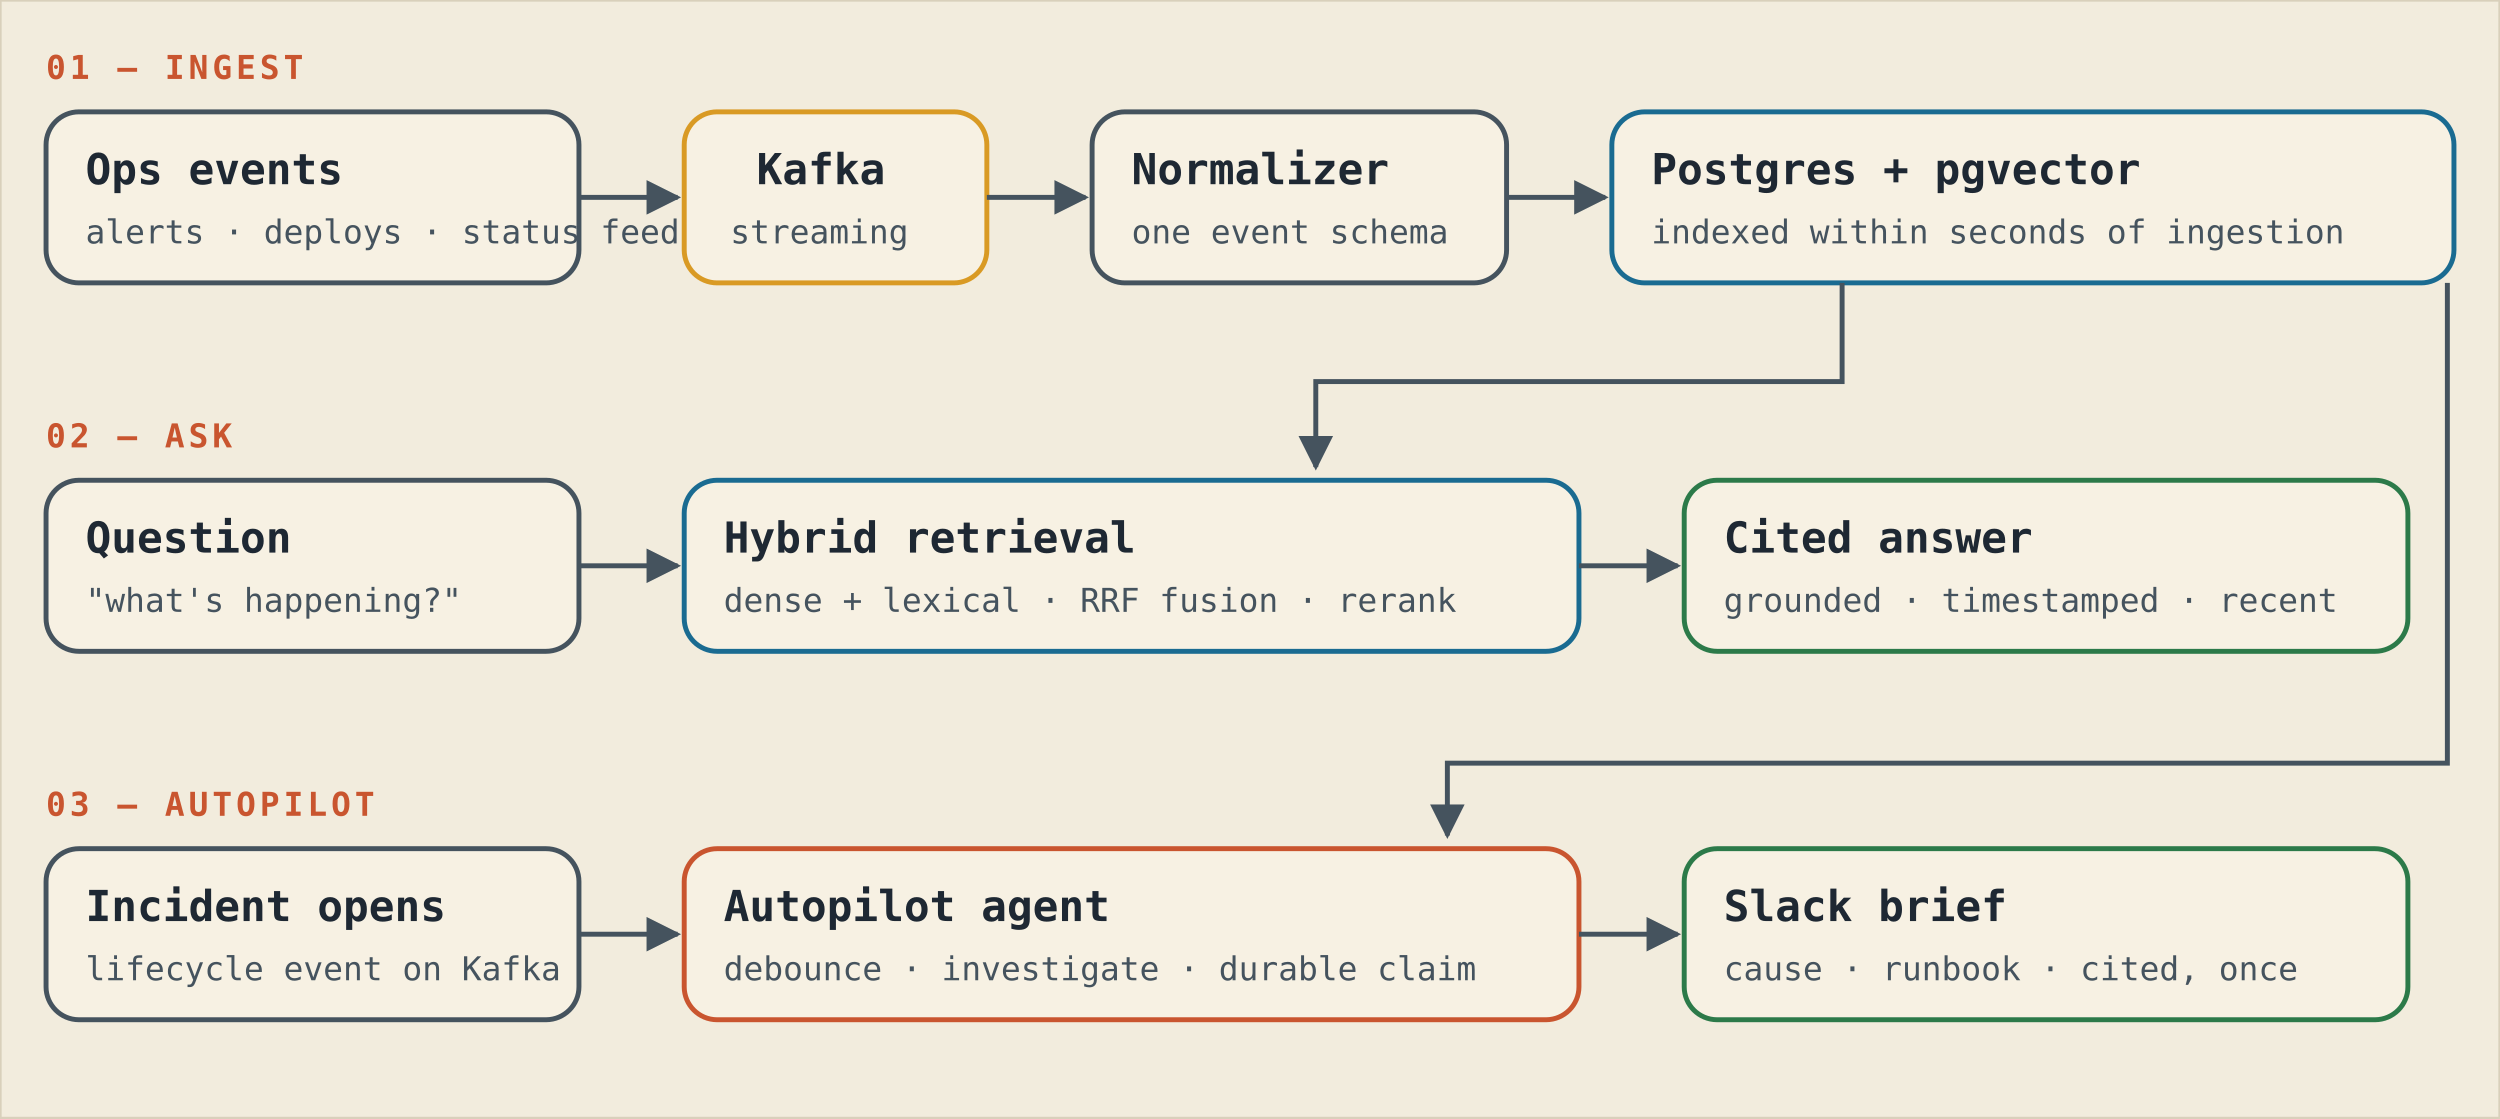
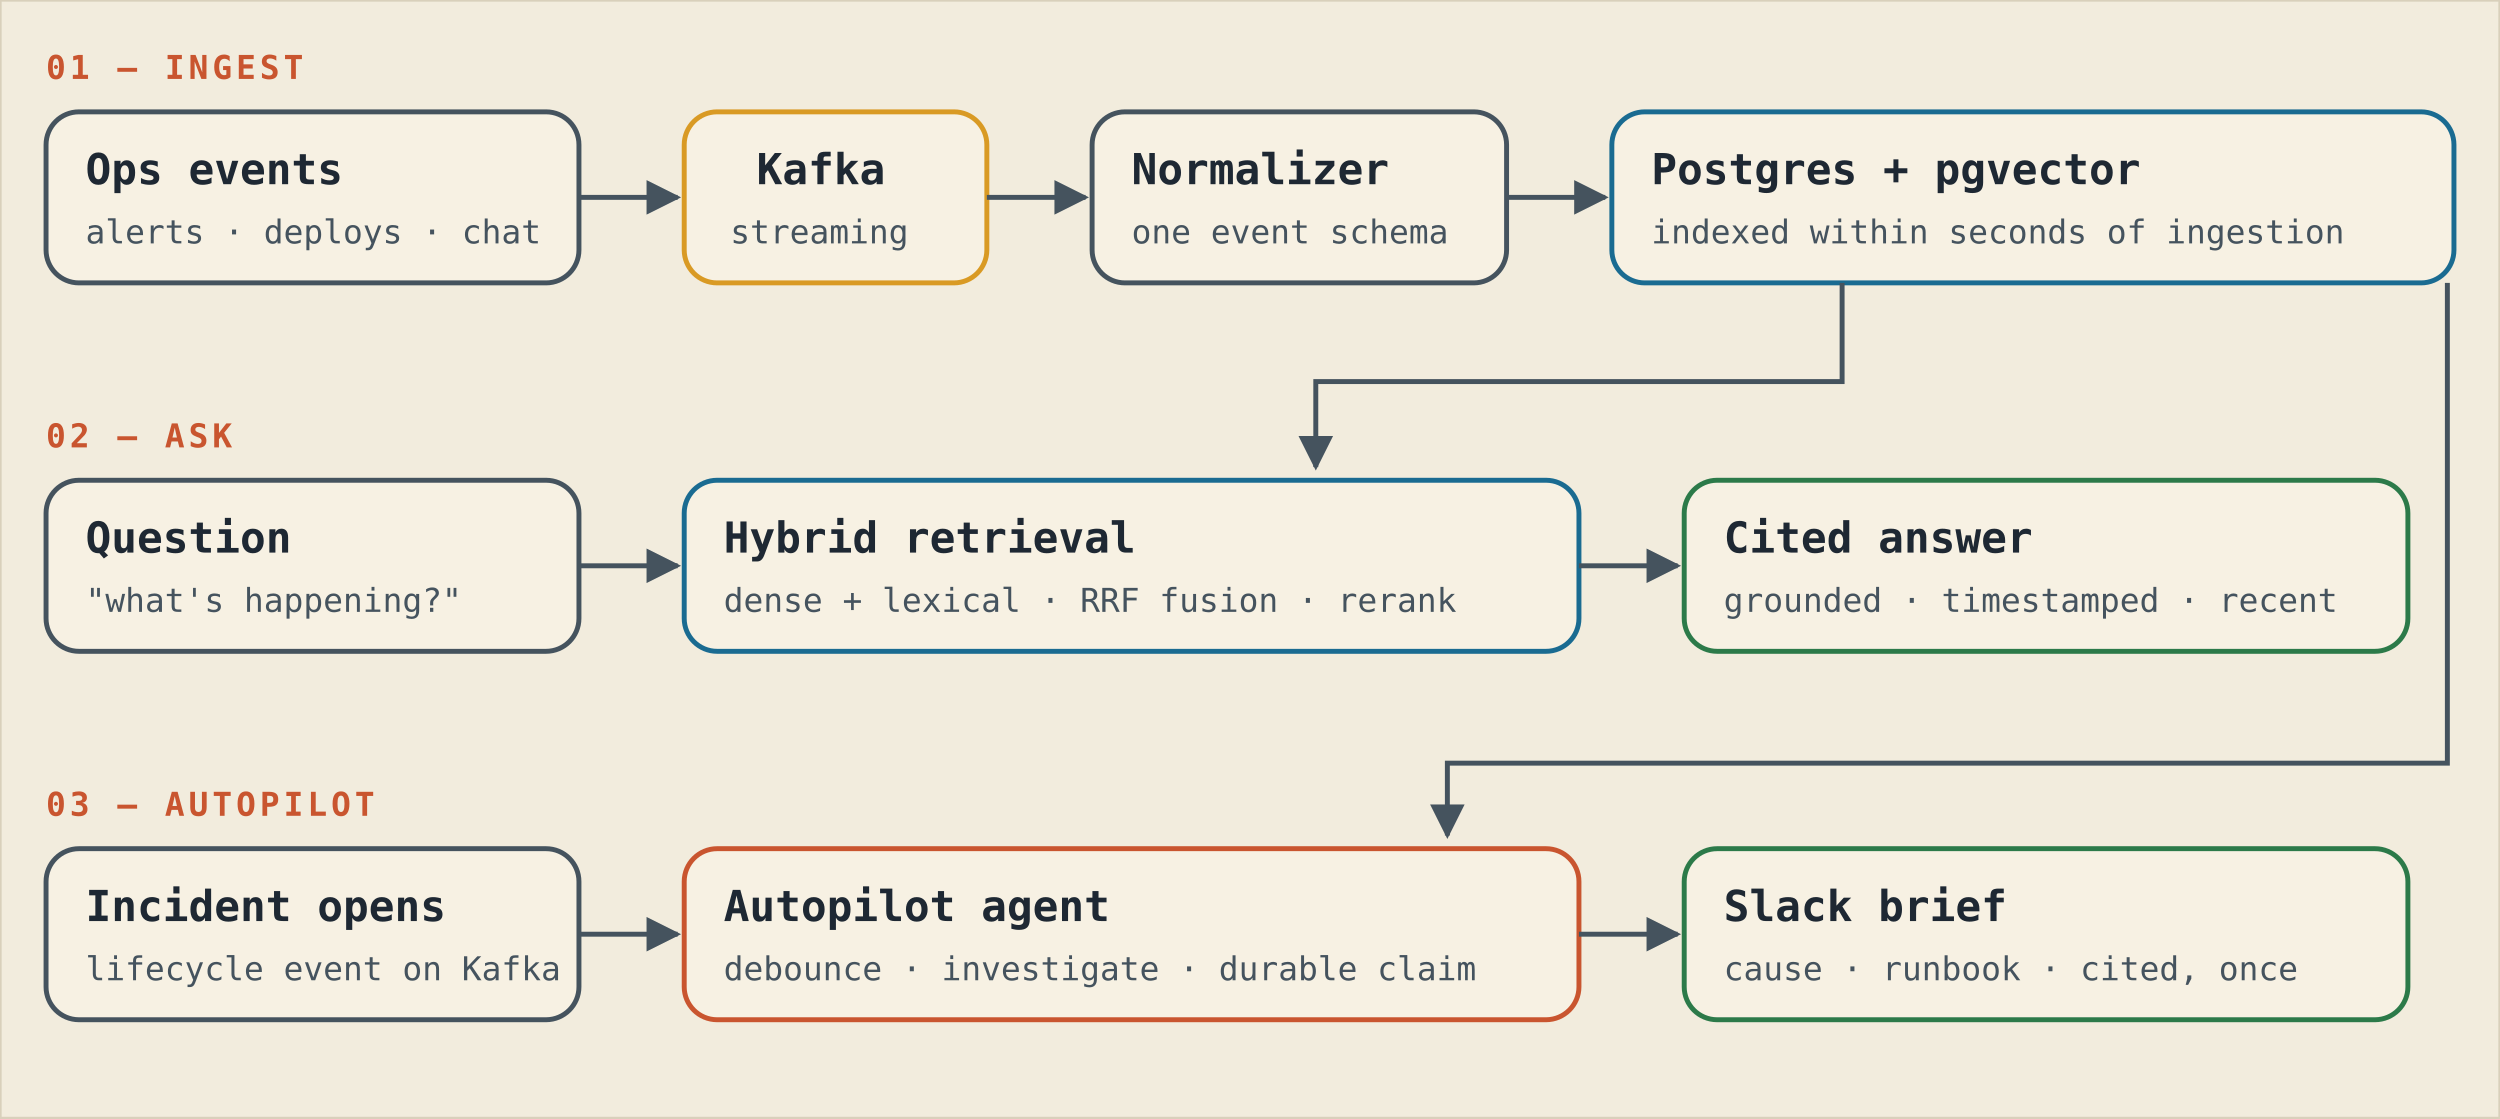
<svg xmlns="http://www.w3.org/2000/svg" viewBox="0 0 760 340" role="img" aria-label="Freshet architecture: operational events flow through Kafka and a normalizer into Postgres with pgvector, feeding hybrid retrieval for cited answers and the Autopilot incident responder for Slack briefs">
  <defs>
    <marker id="arrow" viewBox="0 0 10 10" refX="9" refY="5" markerWidth="7" markerHeight="7" orient="auto-start-reverse">
      <path d="M 0 0 L 10 5 L 0 10 z" fill="#45535e" />
    </marker>
  </defs>
  <style>
    .box { fill: #f7f1e3; stroke-width: 1.5; rx: 10; }
    .t { font-family: "Space Mono", ui-monospace, monospace; font-size: 13px; font-weight: 700; fill: #1e2833; }
    .s { font-family: "Space Mono", ui-monospace, monospace; font-size: 10px; fill: #45535e; }
    .row { font-family: "Space Mono", ui-monospace, monospace; font-size: 10px; font-weight: 700; letter-spacing: 0.12em; fill: #c9552f; }
    .wire { stroke: #45535e; stroke-width: 1.5; fill: none; }
  </style>
  <rect x="0" y="0" width="760" height="340" fill="#f2ecdd" stroke="#d9d0bb" />
  <text class="row" x="14" y="24">01 — INGEST</text>
  <rect class="box" x="14" y="34" width="162" height="52" rx="10" stroke="#45535e" />
  <text class="t" x="26" y="56">Ops events</text>
-   <text class="s" x="26" y="74">alerts · deploys · status feeds</text>
+   <text class="s" x="26" y="74">alerts · deploys · chat</text>
  <line class="wire" x1="176" y1="60" x2="206" y2="60" marker-end="url(#arrow)" />
  <rect class="box" x="208" y="34" width="92" height="52" rx="10" stroke="#d99a24" />
  <text class="t" x="230" y="56">Kafka</text>
  <text class="s" x="222" y="74">streaming</text>
  <line class="wire" x1="300" y1="60" x2="330" y2="60" marker-end="url(#arrow)" />
  <rect class="box" x="332" y="34" width="126" height="52" rx="10" stroke="#45535e" />
  <text class="t" x="344" y="56">Normalizer</text>
  <text class="s" x="344" y="74">one event schema</text>
  <line class="wire" x1="458" y1="60" x2="488" y2="60" marker-end="url(#arrow)" />
  <rect class="box" x="490" y="34" width="256" height="52" rx="10" stroke="#1a6b91" />
  <text class="t" x="502" y="56">Postgres + pgvector</text>
  <text class="s" x="502" y="74">indexed within seconds of ingestion</text>
  <text class="row" x="14" y="136">02 — ASK</text>
  <rect class="box" x="14" y="146" width="162" height="52" rx="10" stroke="#45535e" />
  <text class="t" x="26" y="168">Question</text>
  <text class="s" x="26" y="186">"what's happening?"</text>
  <line class="wire" x1="176" y1="172" x2="206" y2="172" marker-end="url(#arrow)" />
  <rect class="box" x="208" y="146" width="272" height="52" rx="10" stroke="#1a6b91" />
  <text class="t" x="220" y="168">Hybrid retrieval</text>
  <text class="s" x="220" y="186">dense + lexical · RRF fusion · rerank</text>
  <line class="wire" x1="480" y1="172" x2="510" y2="172" marker-end="url(#arrow)" />
  <rect class="box" x="512" y="146" width="220" height="52" rx="10" stroke="#2c7a49" />
  <text class="t" x="524" y="168">Cited answer</text>
  <text class="s" x="524" y="186">grounded · timestamped · recent</text>
  <path class="wire" d="M 560 86 L 560 116 L 400 116 L 400 142" marker-end="url(#arrow)" />
  <text class="row" x="14" y="248">03 — AUTOPILOT</text>
  <rect class="box" x="14" y="258" width="162" height="52" rx="10" stroke="#45535e" />
  <text class="t" x="26" y="280">Incident opens</text>
  <text class="s" x="26" y="298">lifecycle event on Kafka</text>
  <line class="wire" x1="176" y1="284" x2="206" y2="284" marker-end="url(#arrow)" />
  <rect class="box" x="208" y="258" width="272" height="52" rx="10" stroke="#c9552f" />
  <text class="t" x="220" y="280">Autopilot agent</text>
  <text class="s" x="220" y="298">debounce · investigate · durable claim</text>
  <line class="wire" x1="480" y1="284" x2="510" y2="284" marker-end="url(#arrow)" />
  <rect class="box" x="512" y="258" width="220" height="52" rx="10" stroke="#2c7a49" />
  <text class="t" x="524" y="280">Slack brief</text>
  <text class="s" x="524" y="298">cause · runbook · cited, once</text>
  <path class="wire" d="M 744 86 L 744 232 L 440 232 L 440 254" marker-end="url(#arrow)" />
</svg>
